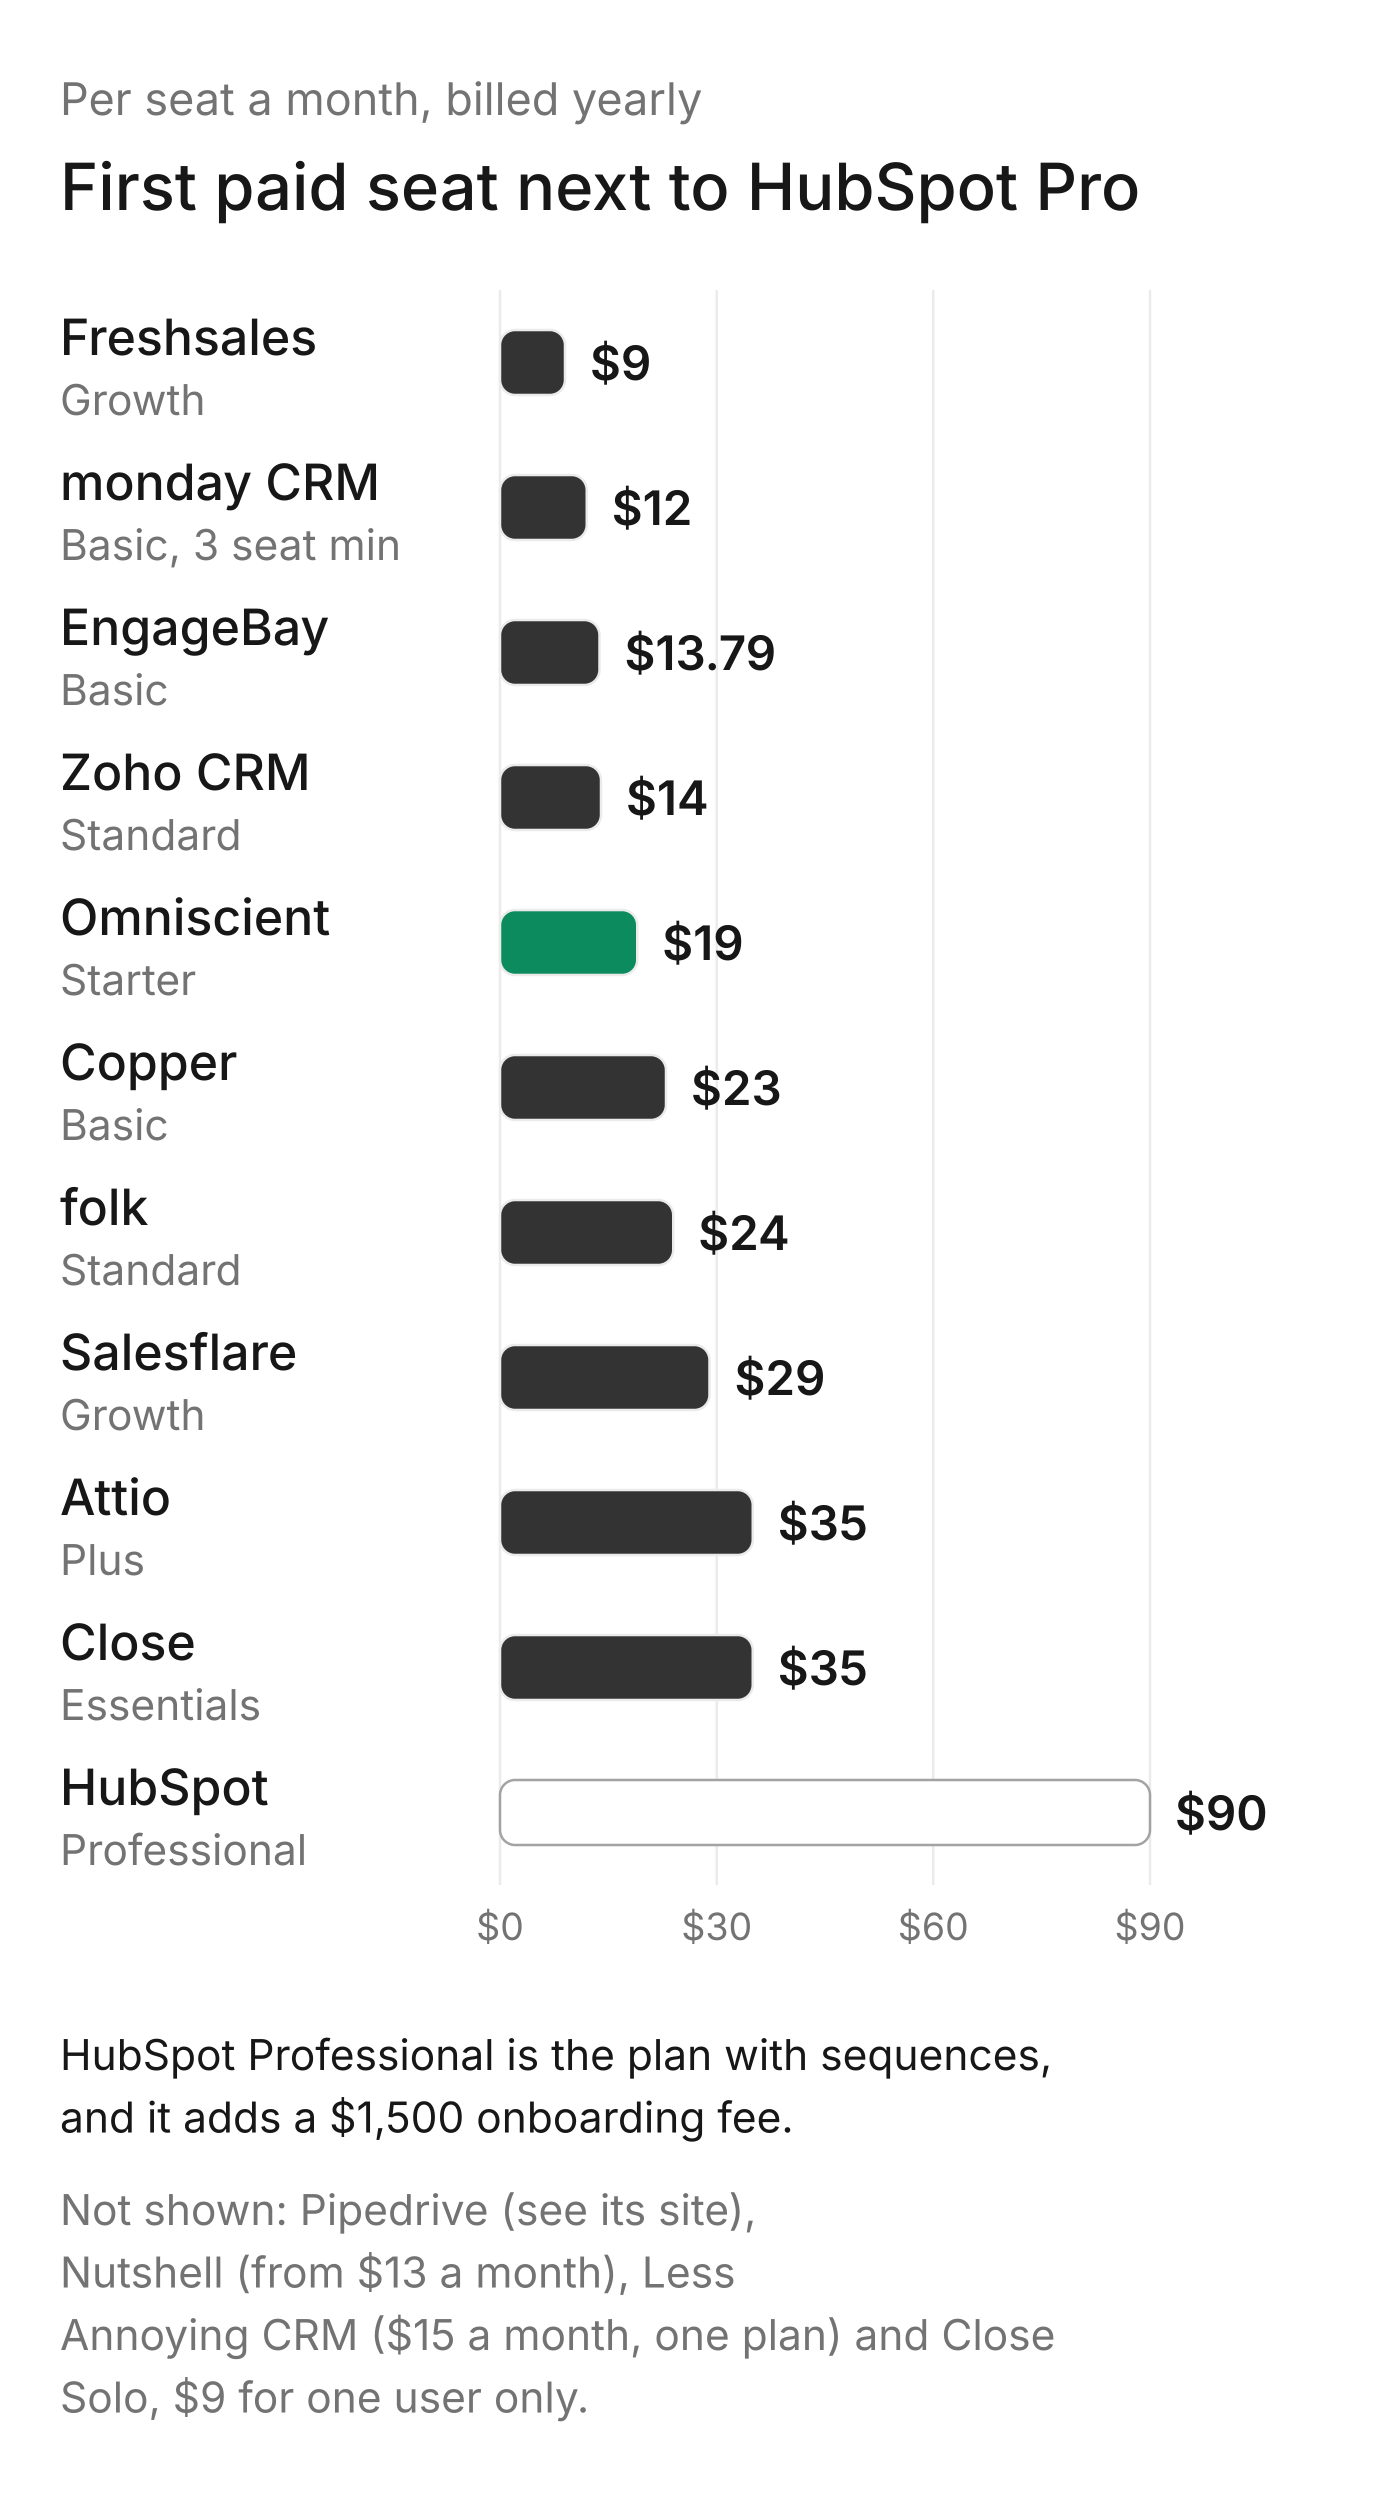
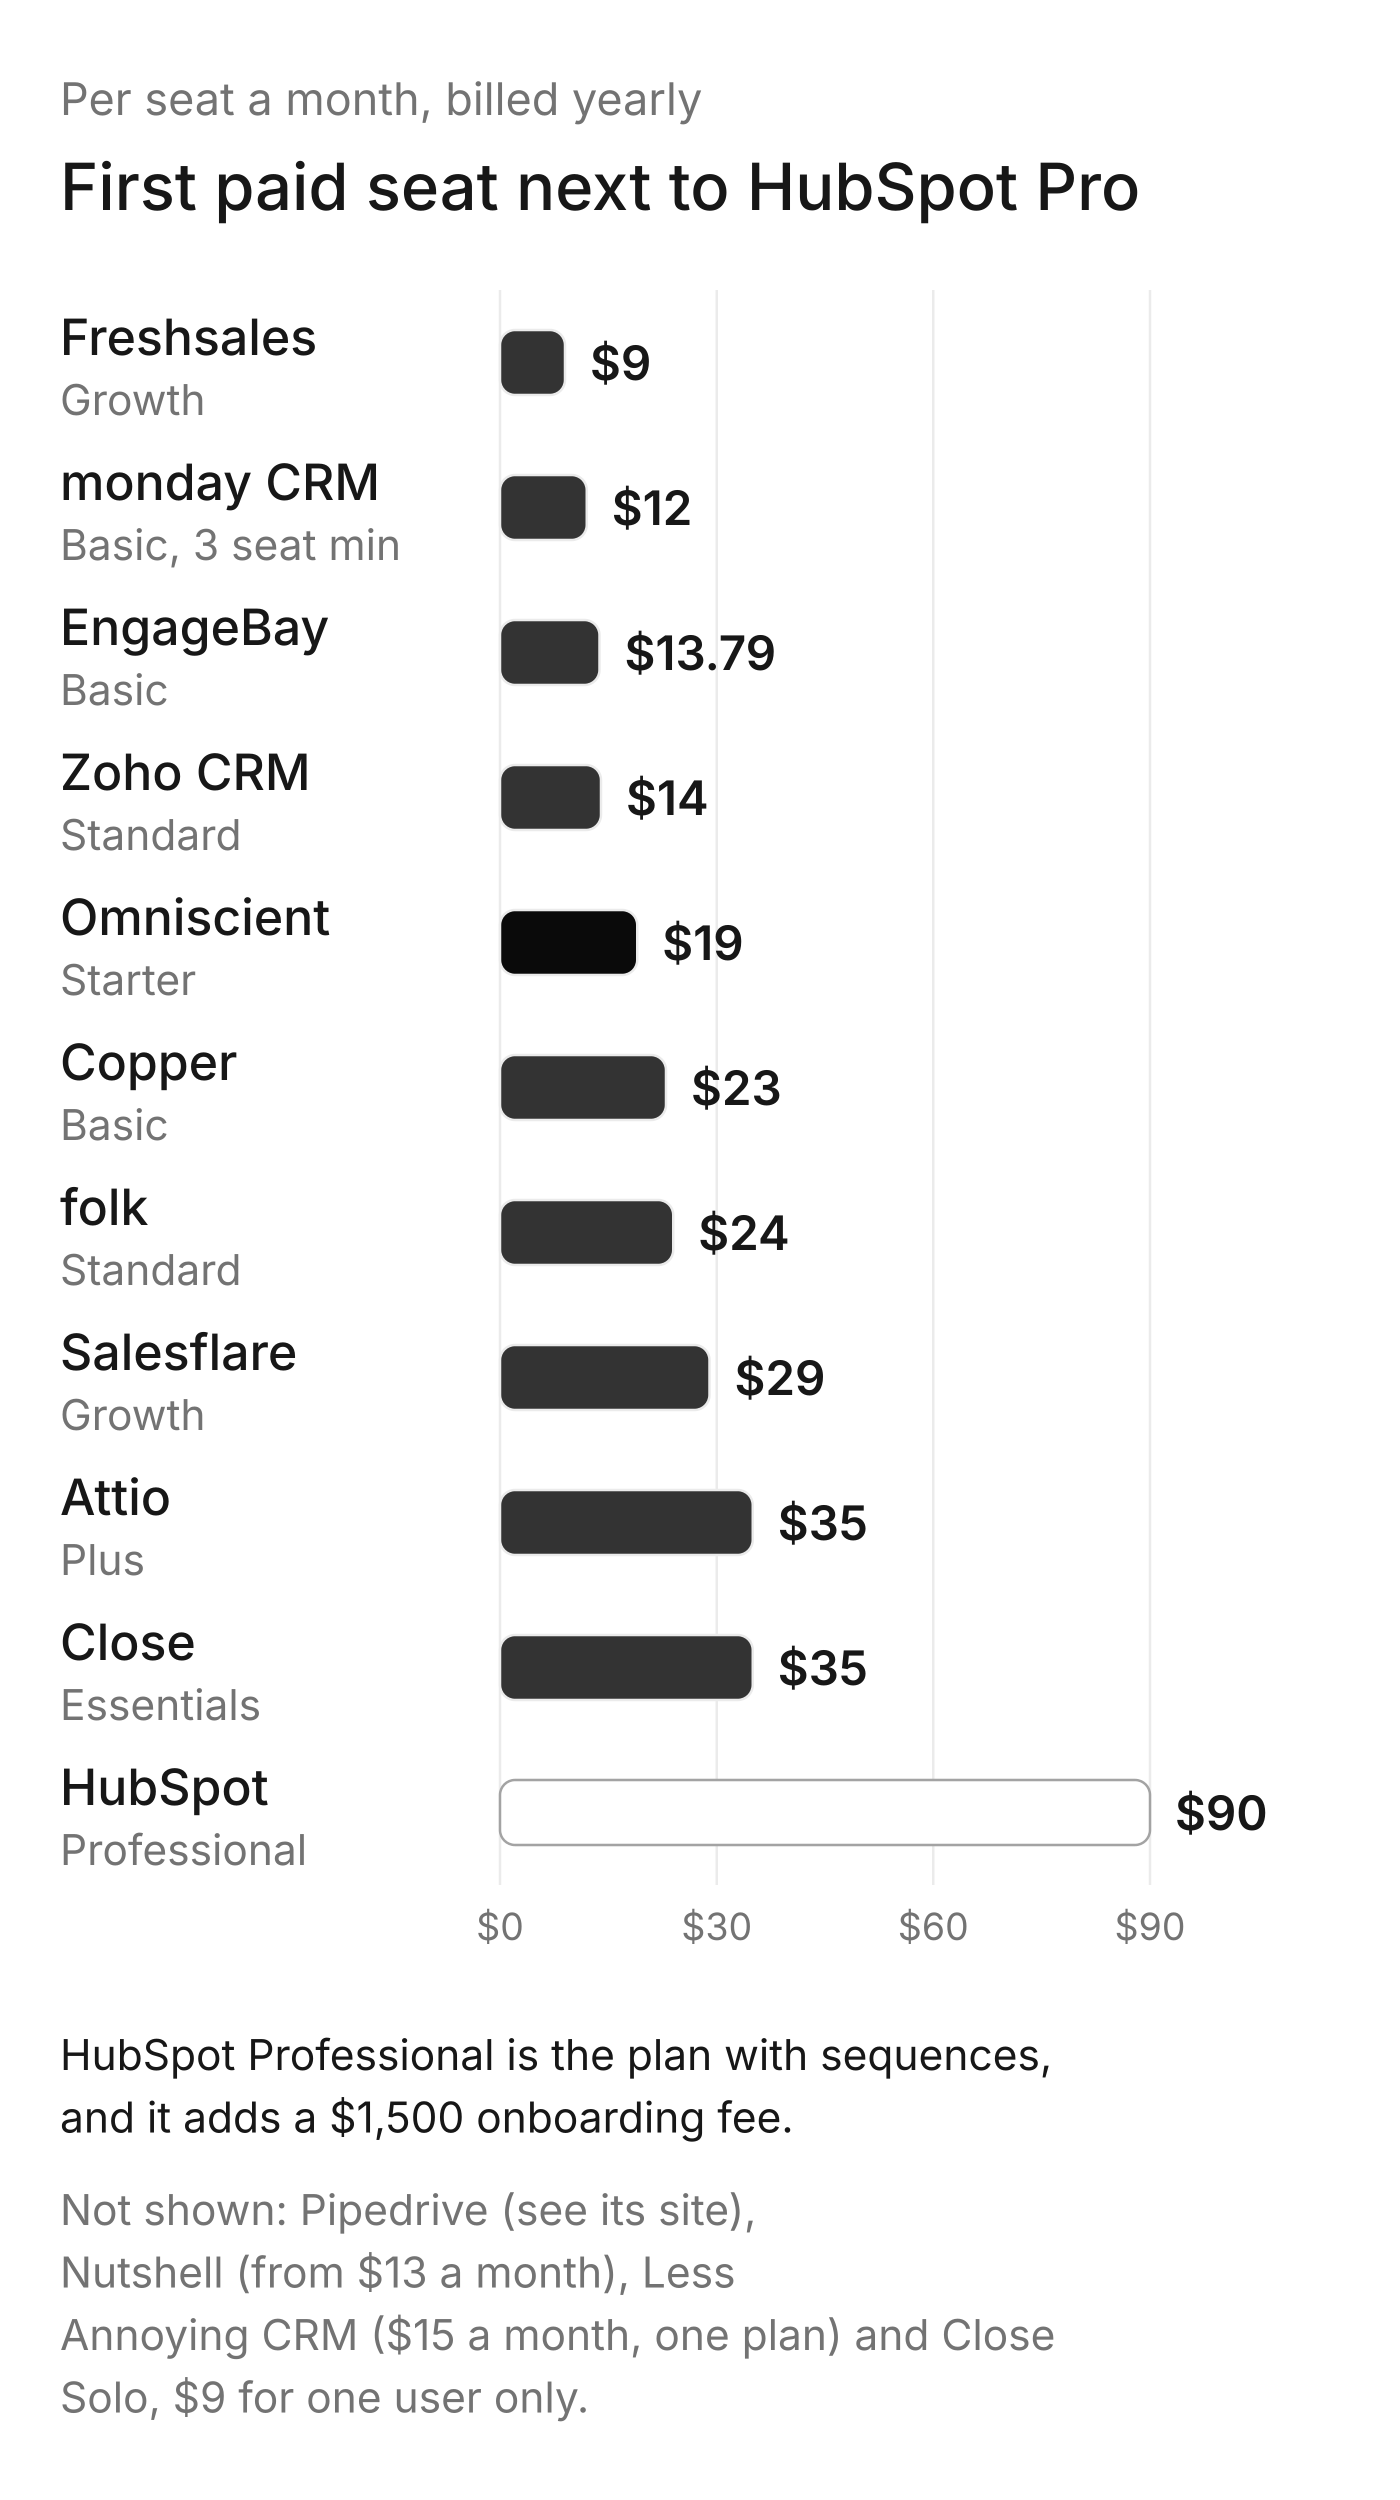
<svg xmlns="http://www.w3.org/2000/svg" viewBox="0 0 560 1000" width="560" height="1000" role="img" aria-labelledby="t d" font-family="Inter, system-ui, sans-serif">
  <rect width="560" height="1000" fill="#ffffff" />
  <text x="24" y="46" font-family="Inter, system-ui, sans-serif" font-size="18" fill="#737373">Per seat a month, billed yearly</text>
  <text x="24" y="84" font-size="26" font-weight="500" fill="#171717">First paid seat <tspan fill="#171717">next to HubSpot Pro</tspan>
  </text>
  <line x1="200.0" y1="116" x2="200.0" y2="754" stroke="#ebebeb" />
  <text x="200.0" y="776" text-anchor="middle" font-family="Inter, system-ui, sans-serif" font-size="15" fill="#737373">$0</text>
  <line x1="286.7" y1="116" x2="286.7" y2="754" stroke="#ebebeb" />
  <text x="286.7" y="776" text-anchor="middle" font-family="Inter, system-ui, sans-serif" font-size="15" fill="#737373">$30</text>
  <line x1="373.3" y1="116" x2="373.3" y2="754" stroke="#ebebeb" />
  <text x="373.3" y="776" text-anchor="middle" font-family="Inter, system-ui, sans-serif" font-size="15" fill="#737373">$60</text>
  <line x1="460.0" y1="116" x2="460.0" y2="754" stroke="#ebebeb" />
  <text x="460.0" y="776" text-anchor="middle" font-family="Inter, system-ui, sans-serif" font-size="15" fill="#737373">$90</text>
  <text x="24" y="142" font-size="20" font-weight="500" fill="#171717">Freshsales</text>
  <text x="24" y="166" font-size="17" fill="#737373">Growth</text>
  <rect x="200" y="132" width="26.0" height="26" fill="#333333" stroke="#ebebeb" rx="6" />
  <text x="236.0" y="152" font-size="19" font-weight="600" fill="#171717">$9</text>
  <text x="24" y="200" font-size="20" font-weight="500" fill="#171717">monday CRM</text>
  <text x="24" y="224" font-size="17" fill="#737373">Basic, 3 seat min</text>
  <rect x="200" y="190" width="34.7" height="26" fill="#333333" stroke="#ebebeb" rx="6" />
  <text x="244.7" y="210" font-size="19" font-weight="600" fill="#171717">$12</text>
  <text x="24" y="258" font-size="20" font-weight="500" fill="#171717">EngageBay</text>
  <text x="24" y="282" font-size="17" fill="#737373">Basic</text>
  <rect x="200" y="248" width="39.8" height="26" fill="#333333" stroke="#ebebeb" rx="6" />
  <text x="249.8" y="268" font-size="19" font-weight="600" fill="#171717">$13.79</text>
  <text x="24" y="316" font-size="20" font-weight="500" fill="#171717">Zoho CRM</text>
  <text x="24" y="340" font-size="17" fill="#737373">Standard</text>
  <rect x="200" y="306" width="40.4" height="26" fill="#333333" stroke="#ebebeb" rx="6" />
  <text x="250.4" y="326" font-size="19" font-weight="600" fill="#171717">$14</text>
  <text x="24" y="374" font-size="20" font-weight="500" fill="#171717">Omniscient</text>
  <text x="24" y="398" font-size="17" fill="#737373">Starter</text>
-   <rect x="200" y="364" width="54.9" height="26" fill="#0c8c5e" stroke="#ebebeb" rx="6" />
+   <rect x="200" y="364" width="54.9" height="26" fill="#0a0a0a" stroke="#ebebeb" rx="6" />
  <text x="264.9" y="384" font-size="19" font-weight="600" fill="#171717">$19</text>
  <text x="24" y="432" font-size="20" font-weight="500" fill="#171717">Copper</text>
  <text x="24" y="456" font-size="17" fill="#737373">Basic</text>
  <rect x="200" y="422" width="66.4" height="26" fill="#333333" stroke="#ebebeb" rx="6" />
  <text x="276.4" y="442" font-size="19" font-weight="600" fill="#171717">$23</text>
  <text x="24" y="490" font-size="20" font-weight="500" fill="#171717">folk</text>
  <text x="24" y="514" font-size="17" fill="#737373">Standard</text>
  <rect x="200" y="480" width="69.3" height="26" fill="#333333" stroke="#ebebeb" rx="6" />
  <text x="279.3" y="500" font-size="19" font-weight="600" fill="#171717">$24</text>
  <text x="24" y="548" font-size="20" font-weight="500" fill="#171717">Salesflare</text>
  <text x="24" y="572" font-size="17" fill="#737373">Growth</text>
  <rect x="200" y="538" width="83.8" height="26" fill="#333333" stroke="#ebebeb" rx="6" />
  <text x="293.8" y="558" font-size="19" font-weight="600" fill="#171717">$29</text>
  <text x="24" y="606" font-size="20" font-weight="500" fill="#171717">Attio</text>
  <text x="24" y="630" font-size="17" fill="#737373">Plus</text>
  <rect x="200" y="596" width="101.1" height="26" fill="#333333" stroke="#ebebeb" rx="6" />
  <text x="311.1" y="616" font-size="19" font-weight="600" fill="#171717">$35</text>
  <text x="24" y="664" font-size="20" font-weight="500" fill="#171717">Close</text>
  <text x="24" y="688" font-size="17" fill="#737373">Essentials</text>
  <rect x="200" y="654" width="101.1" height="26" fill="#333333" stroke="#ebebeb" rx="6" />
  <text x="311.1" y="674" font-size="19" font-weight="600" fill="#171717">$35</text>
  <text x="24" y="722" font-size="20" font-weight="500" fill="#171717">HubSpot</text>
  <text x="24" y="746" font-size="17" fill="#737373">Professional</text>
  <rect x="200" y="712" width="260.0" height="26" fill="#ffffff" stroke="#a3a3a3" rx="6" />
  <text x="470.0" y="732" font-size="19" font-weight="600" fill="#171717">$90</text>
  <text x="24" y="828" font-size="17" fill="#171717">HubSpot Professional is the plan with sequences,</text>
  <text x="24" y="853" font-size="17" fill="#171717">and it adds a $1,500 onboarding fee.</text>
  <text x="24" y="890" font-size="17" fill="#737373">Not shown: Pipedrive (see its site),</text>
  <text x="24" y="915" font-size="17" fill="#737373">Nutshell (from $13 a month), Less</text>
  <text x="24" y="940" font-size="17" fill="#737373">Annoying CRM ($15 a month, one plan) and Close</text>
  <text x="24" y="965" font-size="17" fill="#737373">Solo, $9 for one user only.</text>
</svg>
